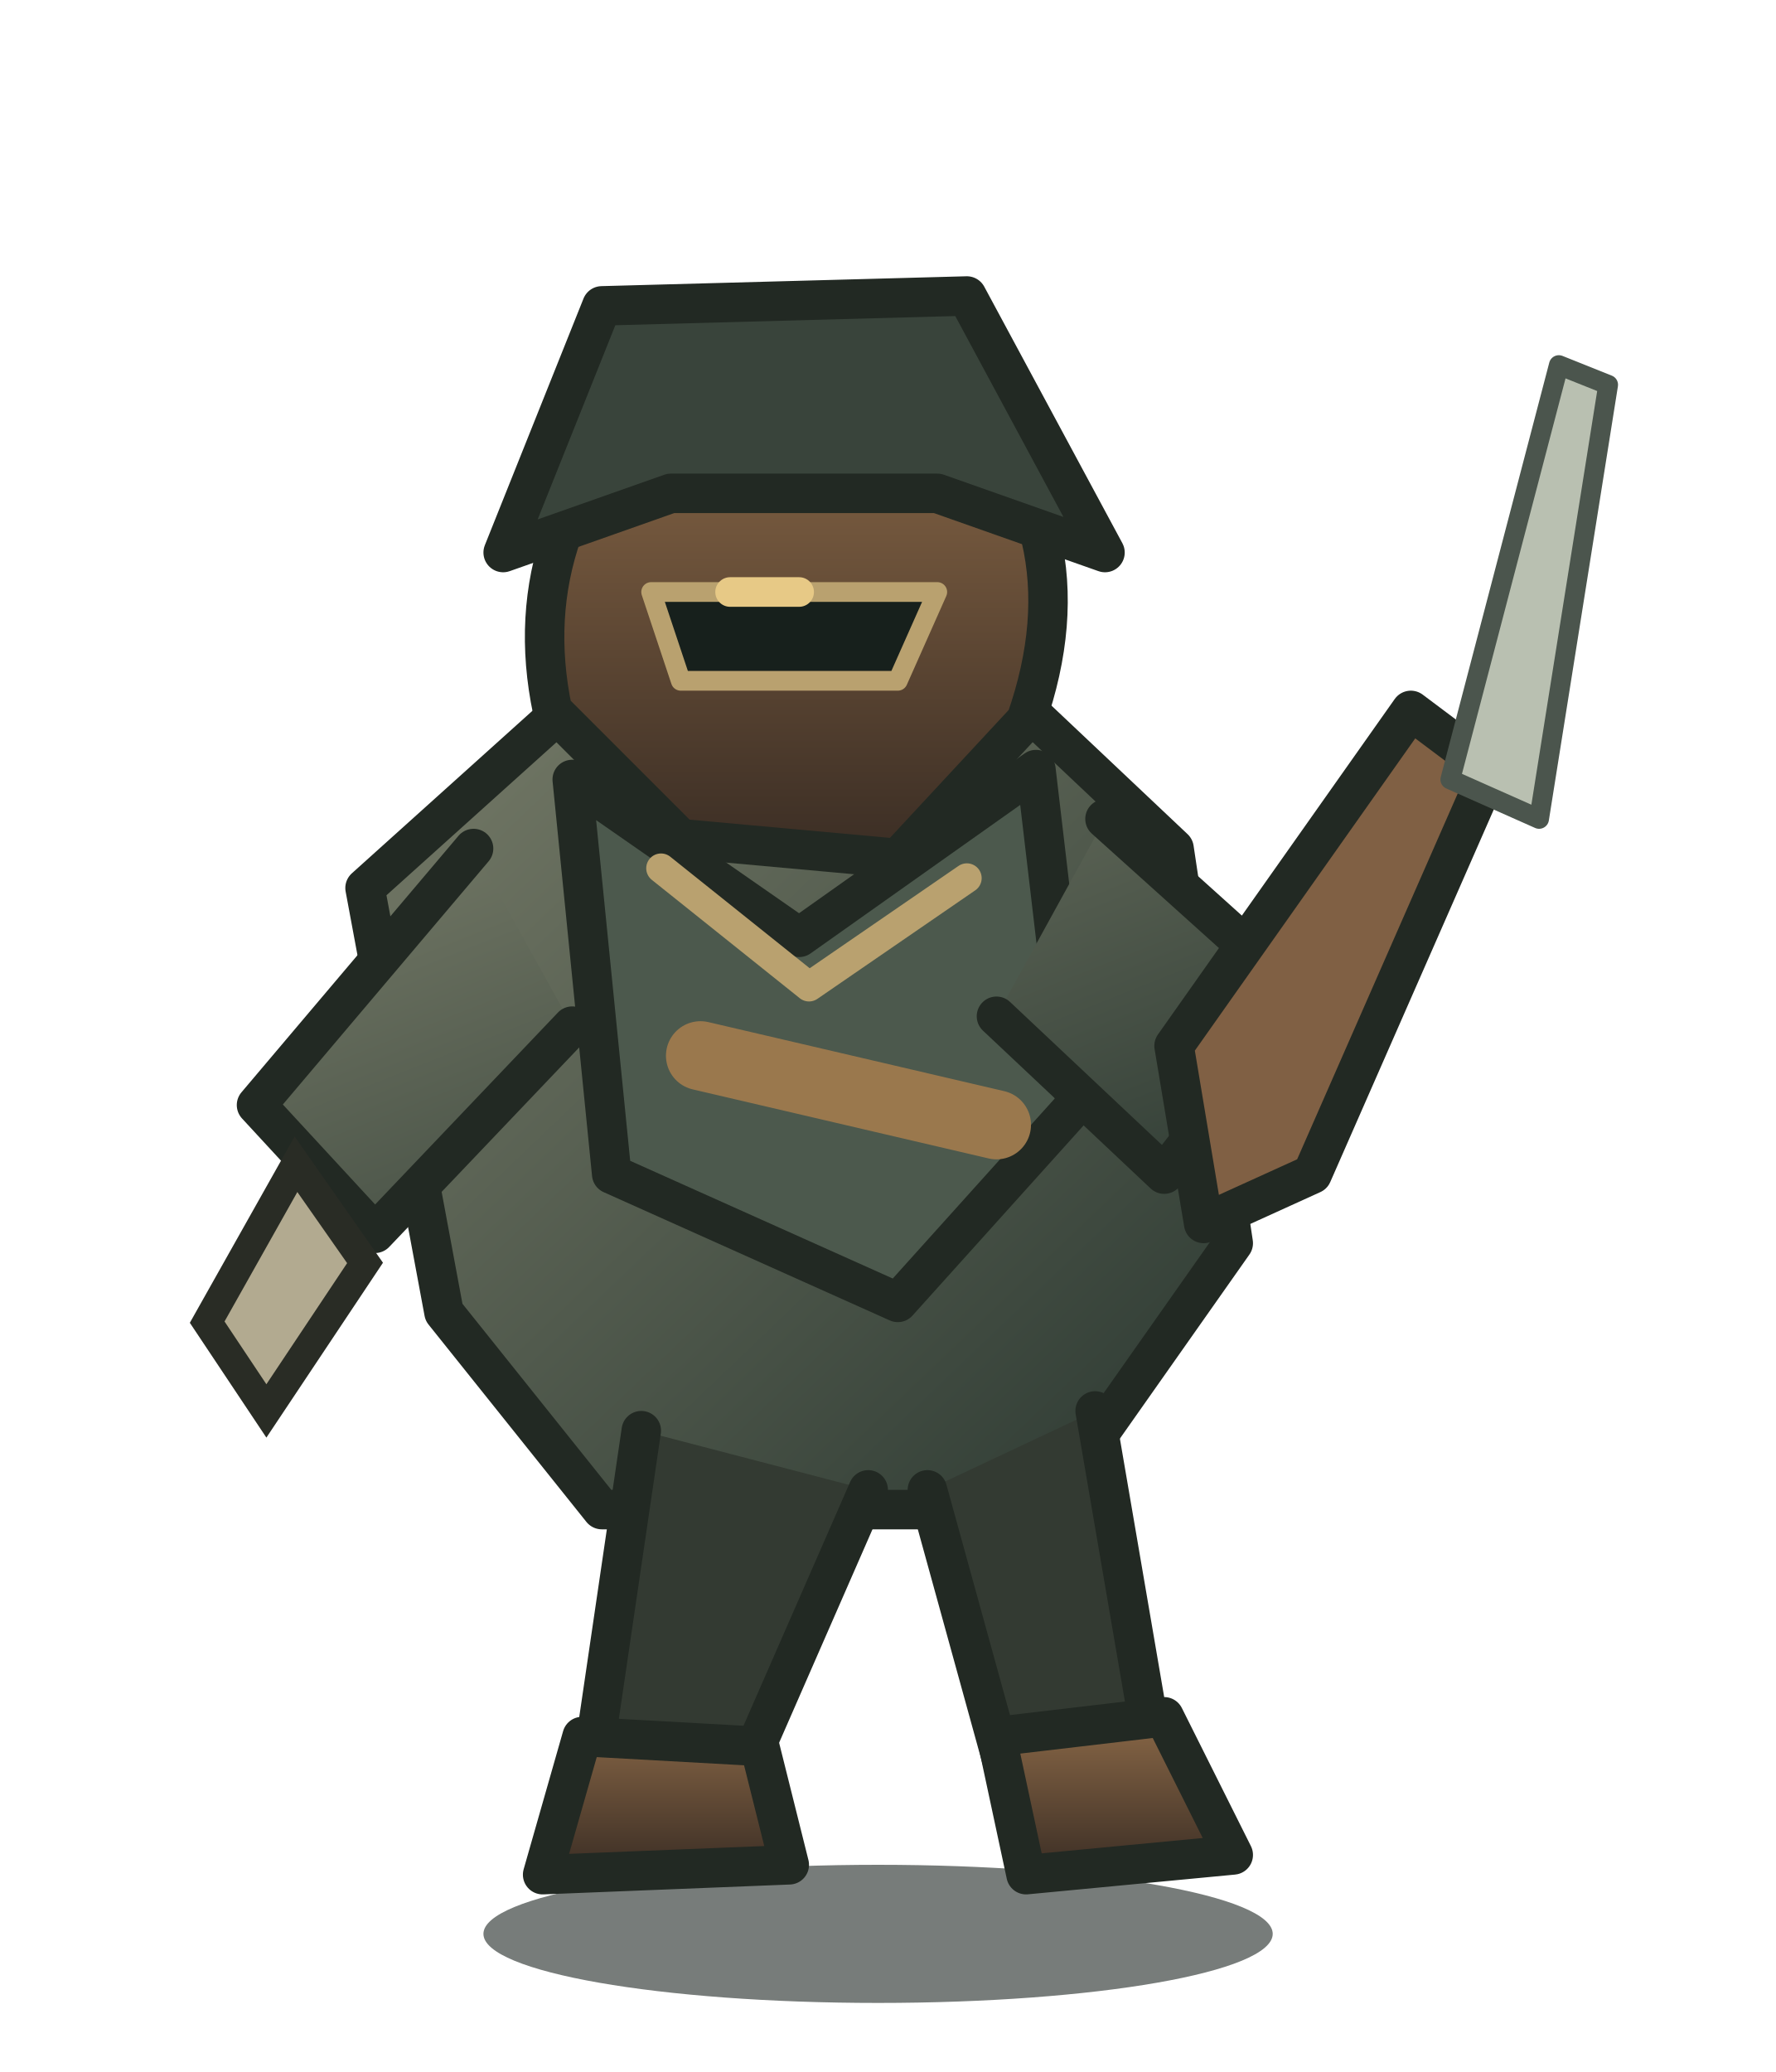
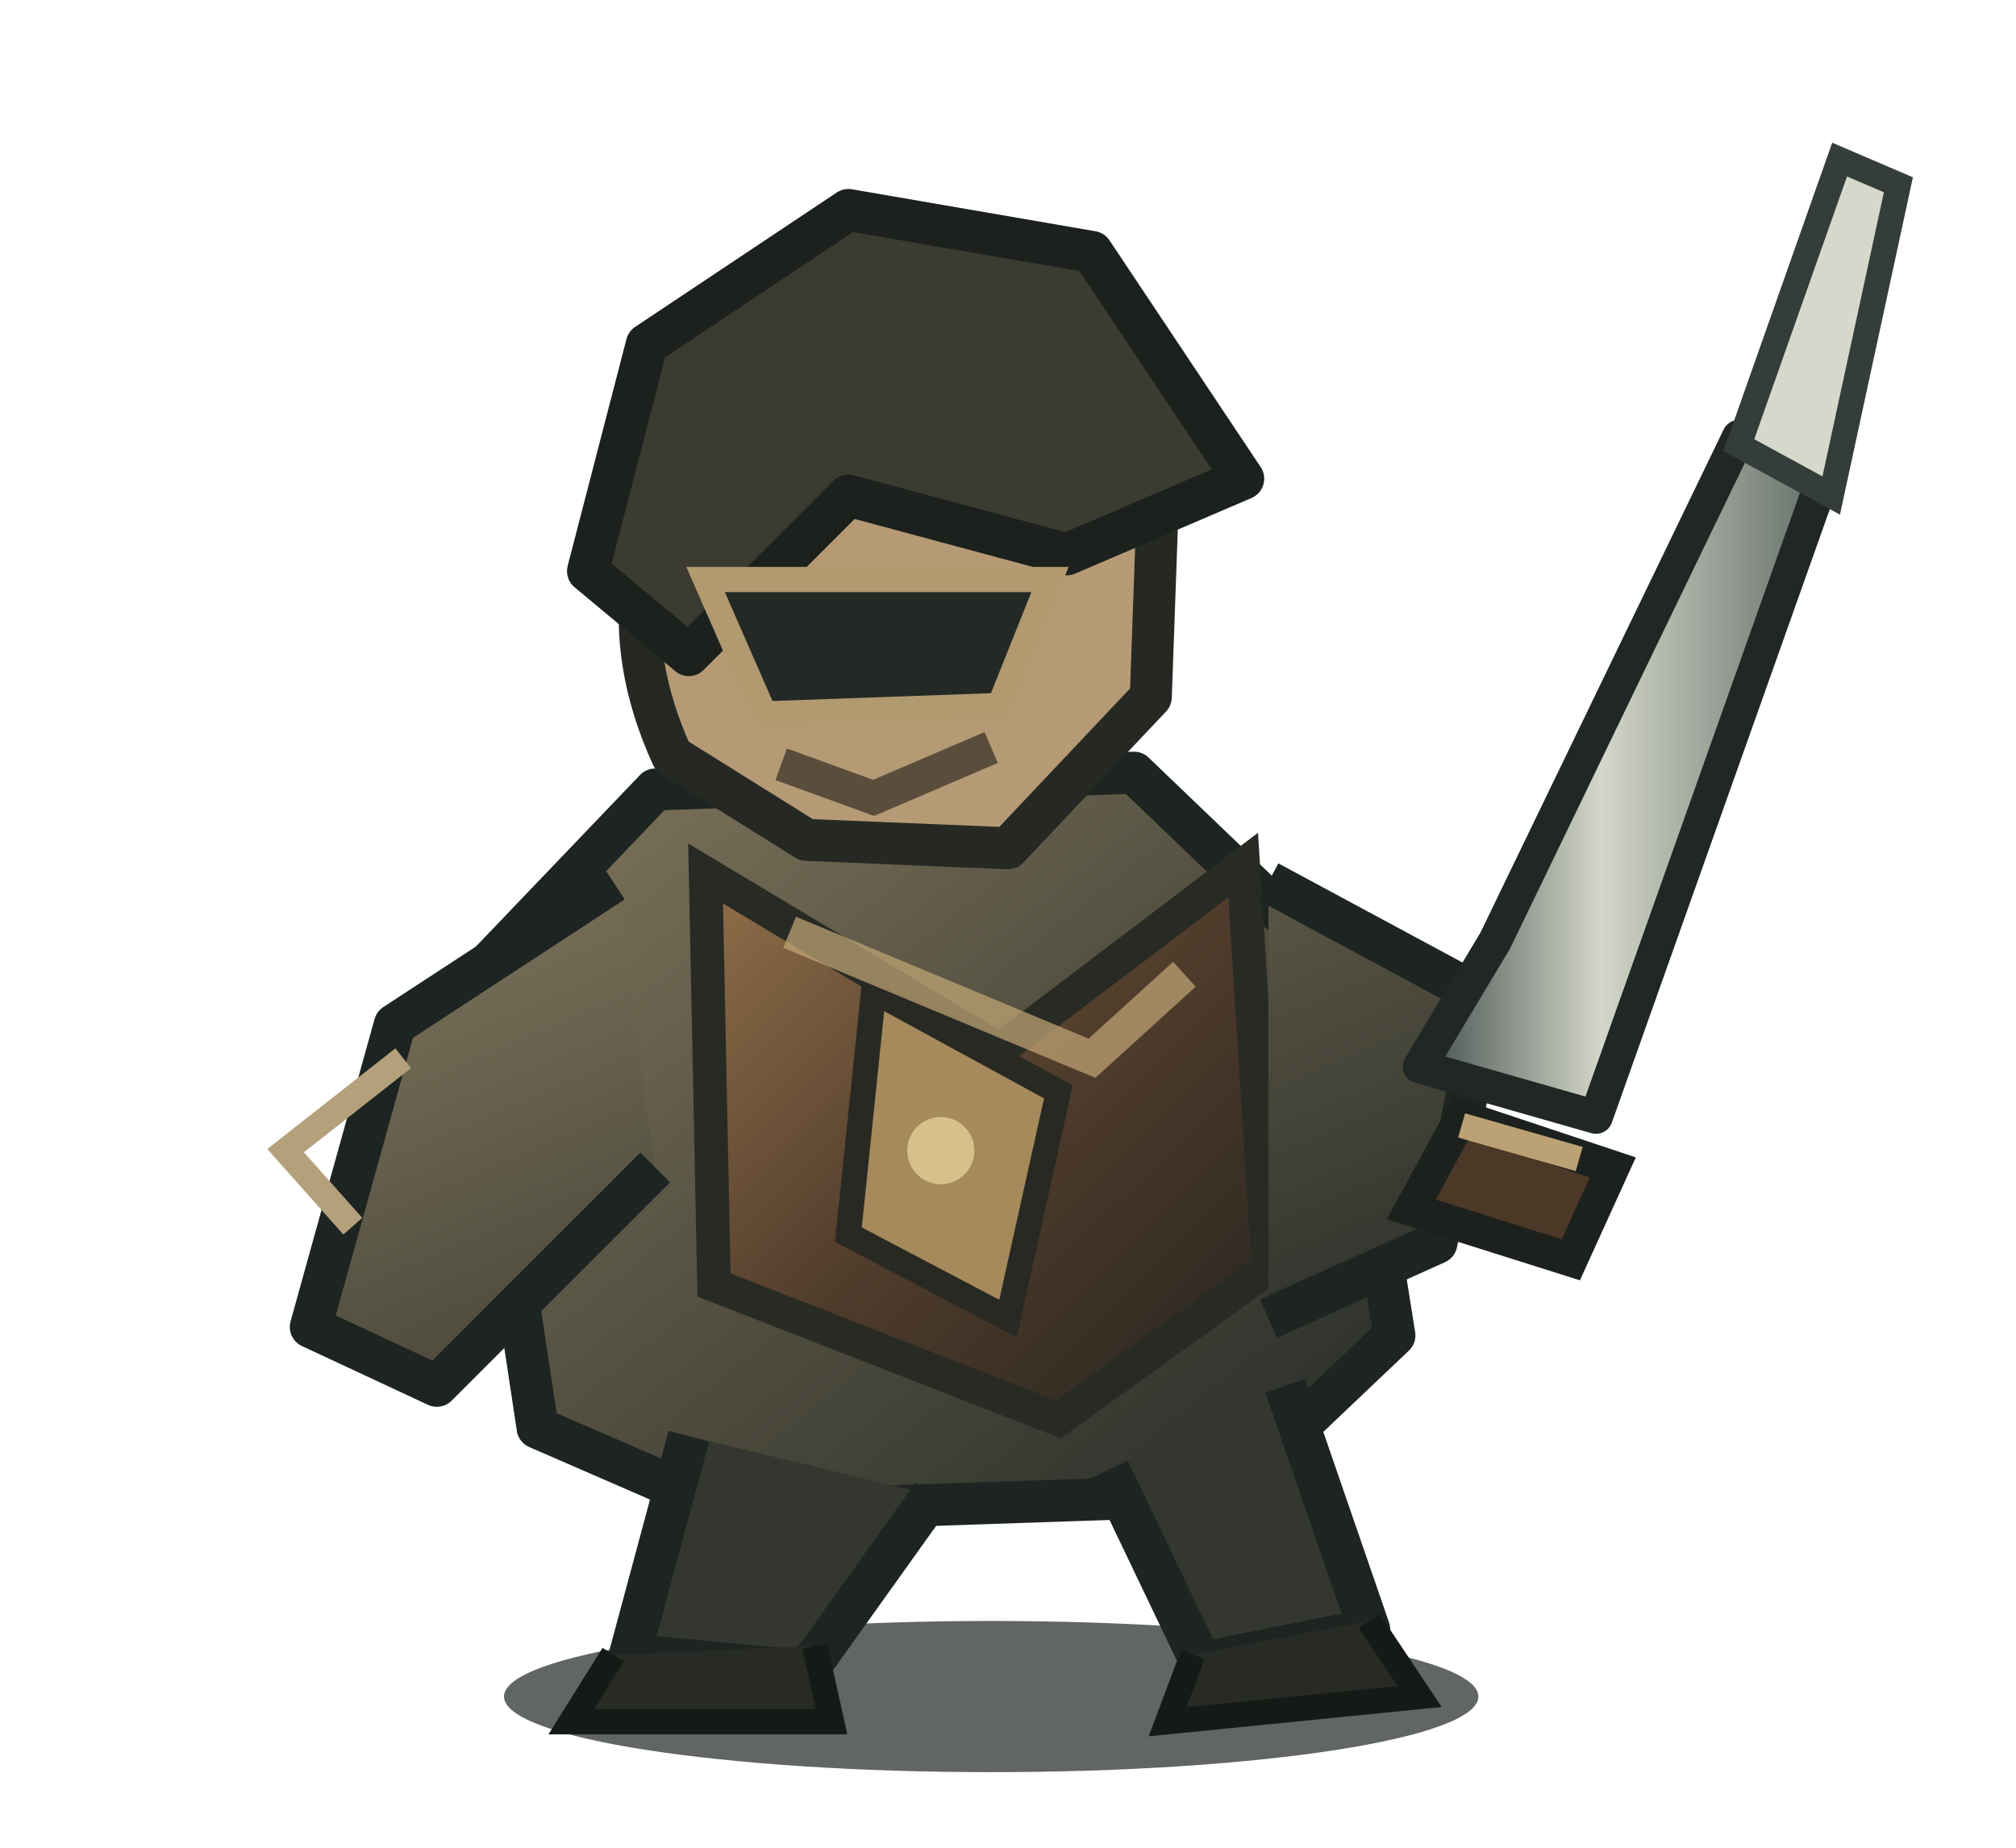
- <svg xmlns="http://www.w3.org/2000/svg" viewBox="0 0 180 210">
+ <svg xmlns="http://www.w3.org/2000/svg" viewBox="0 0 240 220">
  <defs>
-     <linearGradient id="cloth" x2="1" y2="1">
-       <stop stop-color="#777c69" />
-       <stop offset="1" stop-color="#2b3831" />
+     <linearGradient id="cloth" x1="0" y1="0" x2="1" y2="1">
+       <stop stop-color="#82775d" />
+       <stop offset=".55" stop-color="#4d4b3d" />
+       <stop offset="1" stop-color="#252b28" />
    </linearGradient>
-     <linearGradient id="leather" x2="0" y2="1">
-       <stop stop-color="#8a6847" />
-       <stop offset="1" stop-color="#3a2d24" />
+     <linearGradient id="leather" x1="0" y1="0" x2="1" y2="1">
+       <stop stop-color="#92704a" />
+       <stop offset=".5" stop-color="#503c2b" />
+       <stop offset="1" stop-color="#25241f" />
+     </linearGradient>
+     <linearGradient id="blade" x1="0" y1="0" x2="1" y2="0">
+       <stop stop-color="#414d4b" />
+       <stop offset=".45" stop-color="#d4d7c9" />
+       <stop offset="1" stop-color="#626d68" />
    </linearGradient>
  </defs>
-   <ellipse cx="89" cy="196" rx="40" ry="7" fill="#07100c" opacity=".55" />
-   <g stroke="#222923" stroke-width="4" stroke-linejoin="round" stroke-linecap="round">
-     <path d="M57 72 37 90 45 133 61 153 106 153 125 126 119 86 101 69Z" fill="url(#cloth)" />
-     <path d="M58 79 81 95 105 78 109 112 91 132 62 119Z" fill="#4c594d" />
-     <path d="M48 86 26 112 38 125 58 104M112 83 132 101 118 119 101 103" fill="url(#cloth)" />
-     <path d="M119 106 143 72 151 78 133 119 122 124Z" fill="#806044" />
-     <path d="M147 79 158 37 163 39 156 83Z" fill="#b9c0b1" stroke="#4b554d" stroke-width="2" />
-     <path d="M65 145 60 179 74 183 88 151M94 151 102 180 117 178 111 143" fill="#333a32" />
-     <path d="M59 176 77 177 80 189 55 190ZM101 176 118 174 125 188 104 190Z" fill="url(#leather)" />
-     <path d="M56 72Q52 53 68 38L96 39Q111 53 104 73L91 87 69 85Z" fill="url(#leather)" />
-     <path d="M51 56 61 31 98 30 112 56 95 50 68 50Z" fill="#39443b" />
-     <path d="M66 60 95 60 91 69 69 69Z" fill="#17201c" stroke="#b9a16f" stroke-width="2" />
-     <path d="M74 60 81 60" stroke="#e7c986" stroke-width="3" />
-     <path d="M67 88 82 100 98 89" fill="none" stroke="#b9a16f" stroke-width="3" />
-     <path d="M71 107 101 114" stroke="#9a784d" stroke-width="7" />
-   </g>
-   <path d="M30 118 37 128 27 143 21 134Z" fill="#b2aa90" stroke="#292c25" stroke-width="3" />
+   <ellipse cx="118" cy="202" rx="58" ry="9" fill="#020706" opacity=".62" />
+   <path d="M78 94L56 117 64 170 87 180 146 178 166 159 159 115 135 92Z" fill="url(#cloth)" stroke="#1d2421" stroke-width="5" stroke-linejoin="round" />
+   <path d="M84 104L119 125 148 103 151 151 126 169 85 153Z" fill="url(#leather)" stroke="#282b24" stroke-width="4" />
+   <path d="M104 118L126 130 120 157 101 147Z" fill="#a68a5b" stroke="#292923" stroke-width="3" />
+   <circle cx="112" cy="137" r="4" fill="#d6c18b" />
+   <path d="M73 105L47 122 37 158 52 165 78 139M151 105L177 119 171 148 151 157" fill="url(#cloth)" stroke="#1d2421" stroke-width="5" stroke-linejoin="round" />
+   <path d="M82 171L75 197 96 199 111 178M132 175L143 198 163 194 153 165" fill="#34372f" stroke="#1d2421" stroke-width="5" stroke-linejoin="round" />
+   <path d="M73 197L68 205 99 205 97 196M142 197L139 205 169 202 163 193" fill="#282a25" stroke="#151a17" stroke-width="3" />
+   <path d="M80 90Q70 68 86 49L114 40 138 55 137 83 120 101 96 100Z" fill="#b59a75" stroke="#262923" stroke-width="5" stroke-linejoin="round" />
+   <path d="M70 68L77 41 101 25 130 30 148 57 127 66 101 59 82 78Z" fill="#3c3b31" stroke="#1c211e" stroke-width="5" stroke-linejoin="round" />
+   <path d="M84 69L125 69 119 84 91 85Z" fill="#242925" stroke="#b19a70" stroke-width="3" />
+   <path d="M93 91L104 95 118 89" fill="none" stroke="#594d3b" stroke-width="4" />
+   <path d="M94 111L130 126 141 116" fill="none" stroke="#c4a878" stroke-width="4" opacity=".7" />
+   <path d="M169 127L190 133 217 57 207 52 178 112Z" fill="url(#blade)" stroke="#202725" stroke-width="4" stroke-linejoin="round" />
+   <path d="M207 53L219 19 226 22 218 59Z" fill="#d5d8cb" stroke="#343d39" stroke-width="3" />
+   <path d="M174 133L192 139 187 150 168 144Z" fill="#4c3827" stroke="#1c211e" stroke-width="4" />
+   <path d="M174 134L188 138" stroke="#bba174" stroke-width="3" />
+   <path d="M48 126L34 137 42 146" fill="none" stroke="#b4a17c" stroke-width="3" />
</svg>
